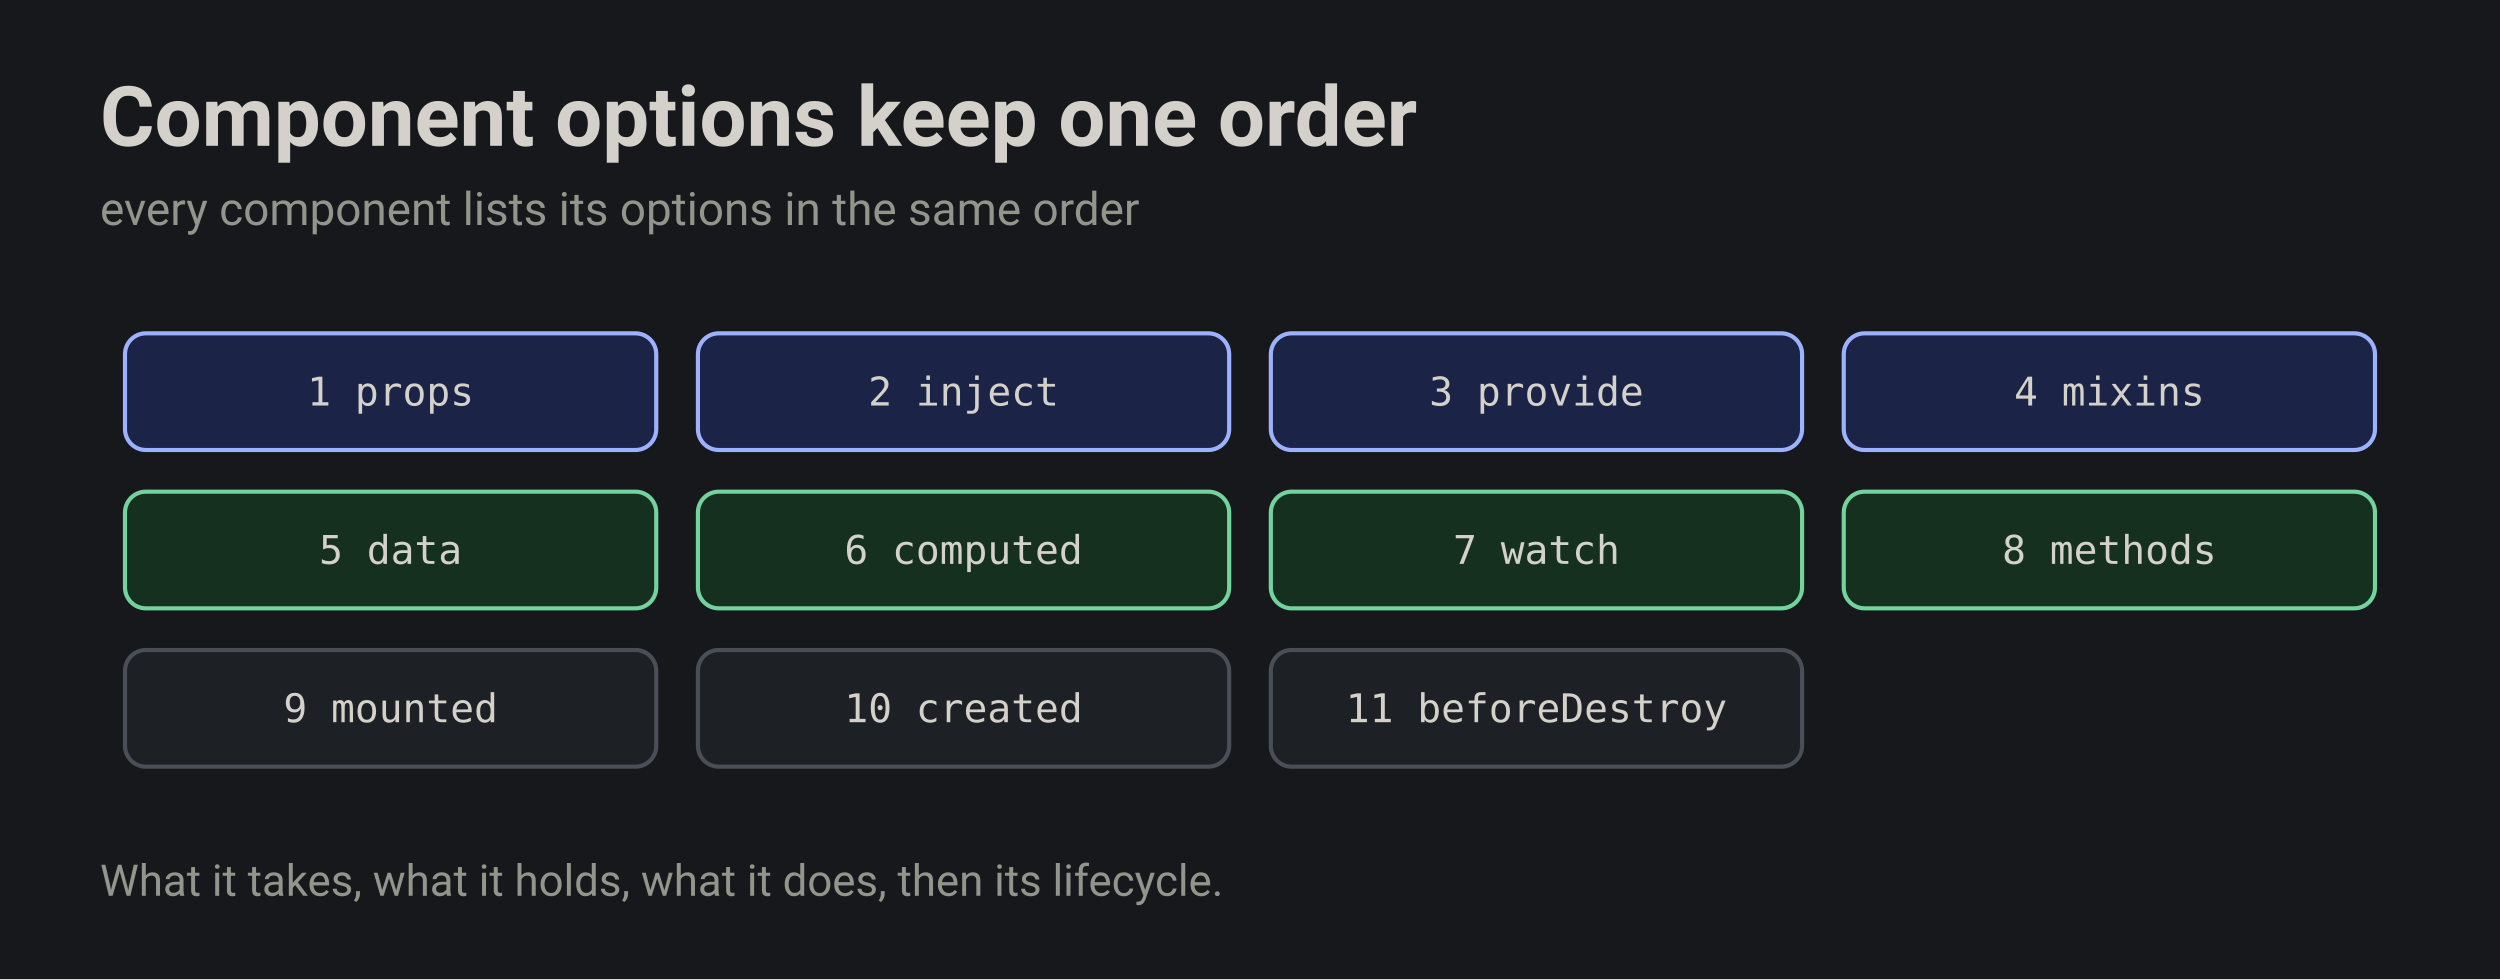
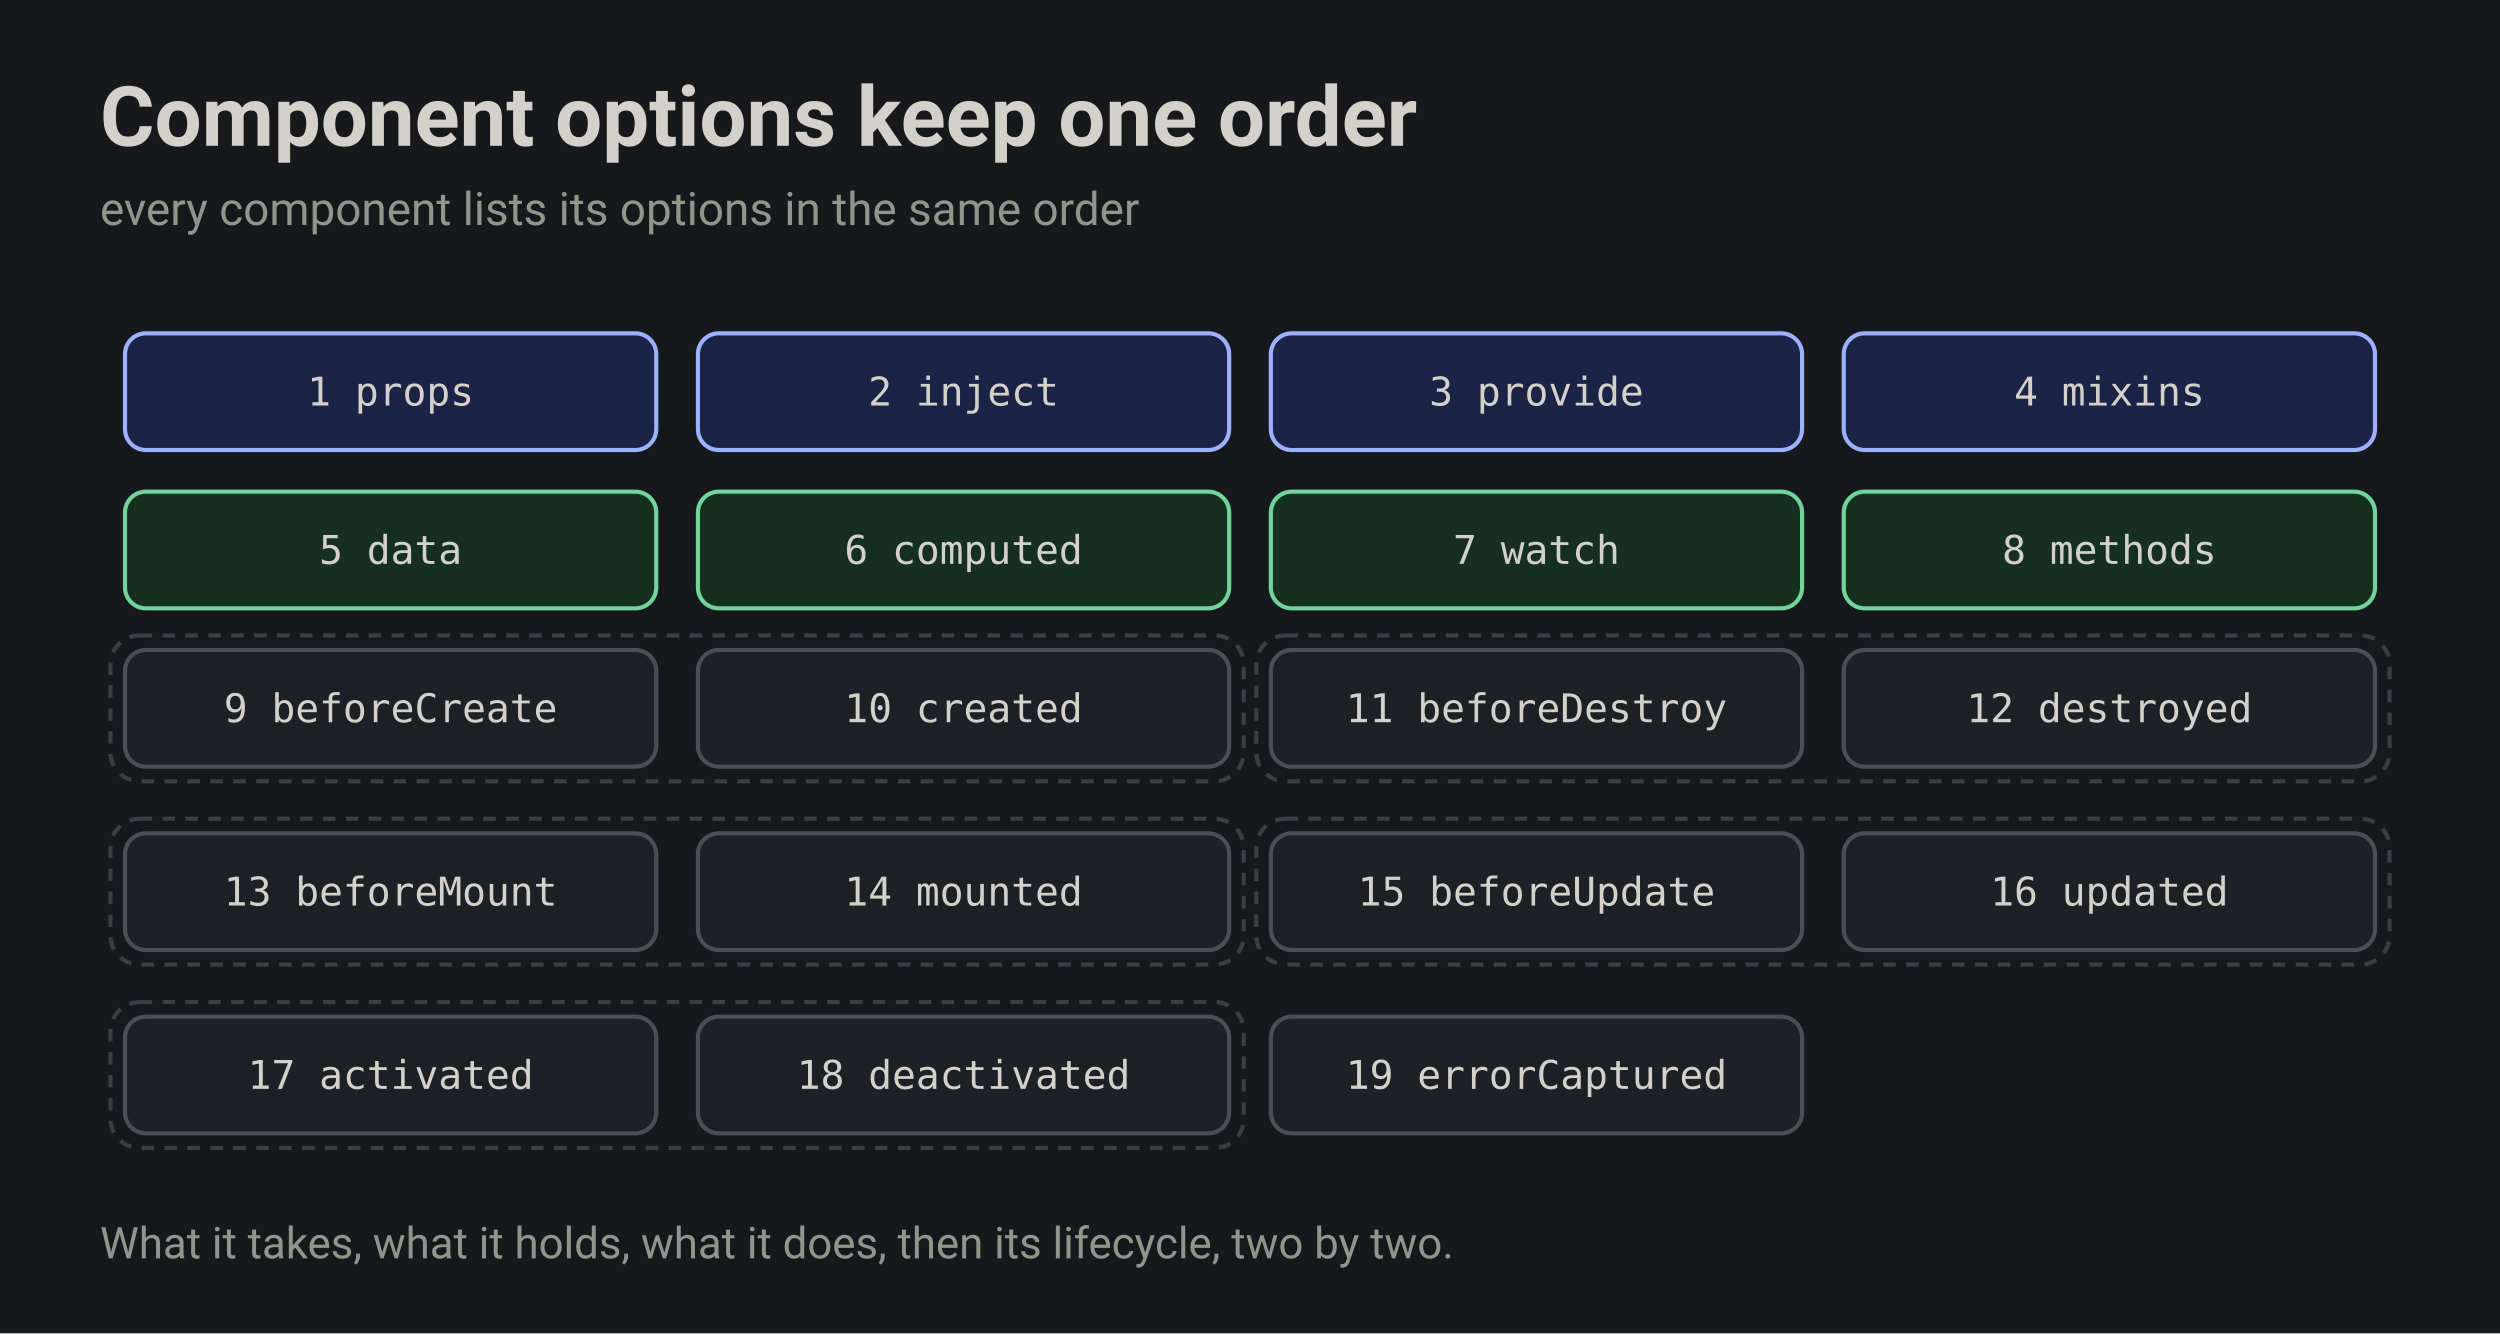
- <svg xmlns="http://www.w3.org/2000/svg" width="1200" height="470" viewBox="0 0 1200 470" font-family="system-ui, -apple-system, 'Segoe UI', Roboto, sans-serif">
-   <rect width="1200" height="470" fill="#16181b" />
+ <svg xmlns="http://www.w3.org/2000/svg" width="1200" height="640" viewBox="0 0 1200 640" font-family="system-ui, -apple-system, 'Segoe UI', Roboto, sans-serif">
+   <rect width="1200" height="640" fill="#16181b" />
  <defs>
    <marker id="arrow" viewBox="0 0 12 12" refX="8" refY="6" markerUnits="userSpaceOnUse" markerWidth="16" markerHeight="16" orient="auto-start-reverse">
      <path d="M2 2.5 L11 6 L2 9.5 L4 6 z" fill="#9db2ff" stroke-linejoin="round" />
    </marker>
  </defs>
  <text x="48" y="70" fill="#d3d1c9" font-size="40" font-weight="700">Component options keep one order</text>
  <text x="48" y="108" fill="#92958c" font-size="22">every component lists its options in the same order</text>
+   <rect x="53" y="305" width="544" height="70" rx="14" fill="none" stroke="#3a3e45" stroke-width="2" stroke-dasharray="6 5" />
+   <rect x="603" y="305" width="544" height="70" rx="14" fill="none" stroke="#3a3e45" stroke-width="2" stroke-dasharray="6 5" />
+   <rect x="53" y="393" width="544" height="70" rx="14" fill="none" stroke="#3a3e45" stroke-width="2" stroke-dasharray="6 5" />
+   <rect x="603" y="393" width="544" height="70" rx="14" fill="none" stroke="#3a3e45" stroke-width="2" stroke-dasharray="6 5" />
+   <rect x="53" y="481" width="544" height="70" rx="14" fill="none" stroke="#3a3e45" stroke-width="2" stroke-dasharray="6 5" />
  <rect x="60" y="160" width="255" height="56" rx="10" fill="#1b2346" stroke="#9db2ff" stroke-width="2" />
  <text x="187.5" y="194.65" fill="#d3d1c9" font-size="19" font-family="ui-monospace, 'JetBrains Mono', Menlo, monospace" text-anchor="middle">1  props</text>
  <rect x="335" y="160" width="255" height="56" rx="10" fill="#1b2346" stroke="#9db2ff" stroke-width="2" />
  <text x="462.5" y="194.65" fill="#d3d1c9" font-size="19" font-family="ui-monospace, 'JetBrains Mono', Menlo, monospace" text-anchor="middle">2  inject</text>
  <rect x="610" y="160" width="255" height="56" rx="10" fill="#1b2346" stroke="#9db2ff" stroke-width="2" />
  <text x="737.5" y="194.65" fill="#d3d1c9" font-size="19" font-family="ui-monospace, 'JetBrains Mono', Menlo, monospace" text-anchor="middle">3  provide</text>
  <rect x="885" y="160" width="255" height="56" rx="10" fill="#1b2346" stroke="#9db2ff" stroke-width="2" />
  <text x="1012.5" y="194.65" fill="#d3d1c9" font-size="19" font-family="ui-monospace, 'JetBrains Mono', Menlo, monospace" text-anchor="middle">4  mixins</text>
  <rect x="60" y="236" width="255" height="56" rx="10" fill="#16301f" stroke="#72d39c" stroke-width="2" />
  <text x="187.5" y="270.65" fill="#d3d1c9" font-size="19" font-family="ui-monospace, 'JetBrains Mono', Menlo, monospace" text-anchor="middle">5  data</text>
  <rect x="335" y="236" width="255" height="56" rx="10" fill="#16301f" stroke="#72d39c" stroke-width="2" />
  <text x="462.5" y="270.65" fill="#d3d1c9" font-size="19" font-family="ui-monospace, 'JetBrains Mono', Menlo, monospace" text-anchor="middle">6  computed</text>
  <rect x="610" y="236" width="255" height="56" rx="10" fill="#16301f" stroke="#72d39c" stroke-width="2" />
  <text x="737.5" y="270.65" fill="#d3d1c9" font-size="19" font-family="ui-monospace, 'JetBrains Mono', Menlo, monospace" text-anchor="middle">7  watch</text>
  <rect x="885" y="236" width="255" height="56" rx="10" fill="#16301f" stroke="#72d39c" stroke-width="2" />
  <text x="1012.5" y="270.65" fill="#d3d1c9" font-size="19" font-family="ui-monospace, 'JetBrains Mono', Menlo, monospace" text-anchor="middle">8  methods</text>
  <rect x="60" y="312" width="255" height="56" rx="10" fill="#1d2024" stroke="#4a4f57" stroke-width="2" />
-   <text x="187.5" y="346.65" fill="#d3d1c9" font-size="19" font-family="ui-monospace, 'JetBrains Mono', Menlo, monospace" text-anchor="middle">9  mounted</text>
+   <text x="187.5" y="346.65" fill="#d3d1c9" font-size="19" font-family="ui-monospace, 'JetBrains Mono', Menlo, monospace" text-anchor="middle">9  beforeCreate</text>
  <rect x="335" y="312" width="255" height="56" rx="10" fill="#1d2024" stroke="#4a4f57" stroke-width="2" />
  <text x="462.5" y="346.65" fill="#d3d1c9" font-size="19" font-family="ui-monospace, 'JetBrains Mono', Menlo, monospace" text-anchor="middle">10  created</text>
  <rect x="610" y="312" width="255" height="56" rx="10" fill="#1d2024" stroke="#4a4f57" stroke-width="2" />
  <text x="737.5" y="346.65" fill="#d3d1c9" font-size="19" font-family="ui-monospace, 'JetBrains Mono', Menlo, monospace" text-anchor="middle">11  beforeDestroy</text>
-   <text x="48" y="430" fill="#92958c" font-size="21">What it takes, what it holds, what it does, then its lifecycle.</text>
+   <rect x="885" y="312" width="255" height="56" rx="10" fill="#1d2024" stroke="#4a4f57" stroke-width="2" />
+   <text x="1012.5" y="346.65" fill="#d3d1c9" font-size="19" font-family="ui-monospace, 'JetBrains Mono', Menlo, monospace" text-anchor="middle">12  destroyed</text>
+   <rect x="60" y="400" width="255" height="56" rx="10" fill="#1d2024" stroke="#4a4f57" stroke-width="2" />
+   <text x="187.5" y="434.65" fill="#d3d1c9" font-size="19" font-family="ui-monospace, 'JetBrains Mono', Menlo, monospace" text-anchor="middle">13  beforeMount</text>
+   <rect x="335" y="400" width="255" height="56" rx="10" fill="#1d2024" stroke="#4a4f57" stroke-width="2" />
+   <text x="462.5" y="434.65" fill="#d3d1c9" font-size="19" font-family="ui-monospace, 'JetBrains Mono', Menlo, monospace" text-anchor="middle">14  mounted</text>
+   <rect x="610" y="400" width="255" height="56" rx="10" fill="#1d2024" stroke="#4a4f57" stroke-width="2" />
+   <text x="737.5" y="434.65" fill="#d3d1c9" font-size="19" font-family="ui-monospace, 'JetBrains Mono', Menlo, monospace" text-anchor="middle">15  beforeUpdate</text>
+   <rect x="885" y="400" width="255" height="56" rx="10" fill="#1d2024" stroke="#4a4f57" stroke-width="2" />
+   <text x="1012.5" y="434.65" fill="#d3d1c9" font-size="19" font-family="ui-monospace, 'JetBrains Mono', Menlo, monospace" text-anchor="middle">16  updated</text>
+   <rect x="60" y="488" width="255" height="56" rx="10" fill="#1d2024" stroke="#4a4f57" stroke-width="2" />
+   <text x="187.5" y="522.65" fill="#d3d1c9" font-size="19" font-family="ui-monospace, 'JetBrains Mono', Menlo, monospace" text-anchor="middle">17  activated</text>
+   <rect x="335" y="488" width="255" height="56" rx="10" fill="#1d2024" stroke="#4a4f57" stroke-width="2" />
+   <text x="462.5" y="522.65" fill="#d3d1c9" font-size="19" font-family="ui-monospace, 'JetBrains Mono', Menlo, monospace" text-anchor="middle">18  deactivated</text>
+   <rect x="610" y="488" width="255" height="56" rx="10" fill="#1d2024" stroke="#4a4f57" stroke-width="2" />
+   <text x="737.5" y="522.65" fill="#d3d1c9" font-size="19" font-family="ui-monospace, 'JetBrains Mono', Menlo, monospace" text-anchor="middle">19  errorCaptured</text>
+   <text x="48" y="604" fill="#92958c" font-size="21">What it takes, what it holds, what it does, then its lifecycle, two by two.</text>
</svg>
